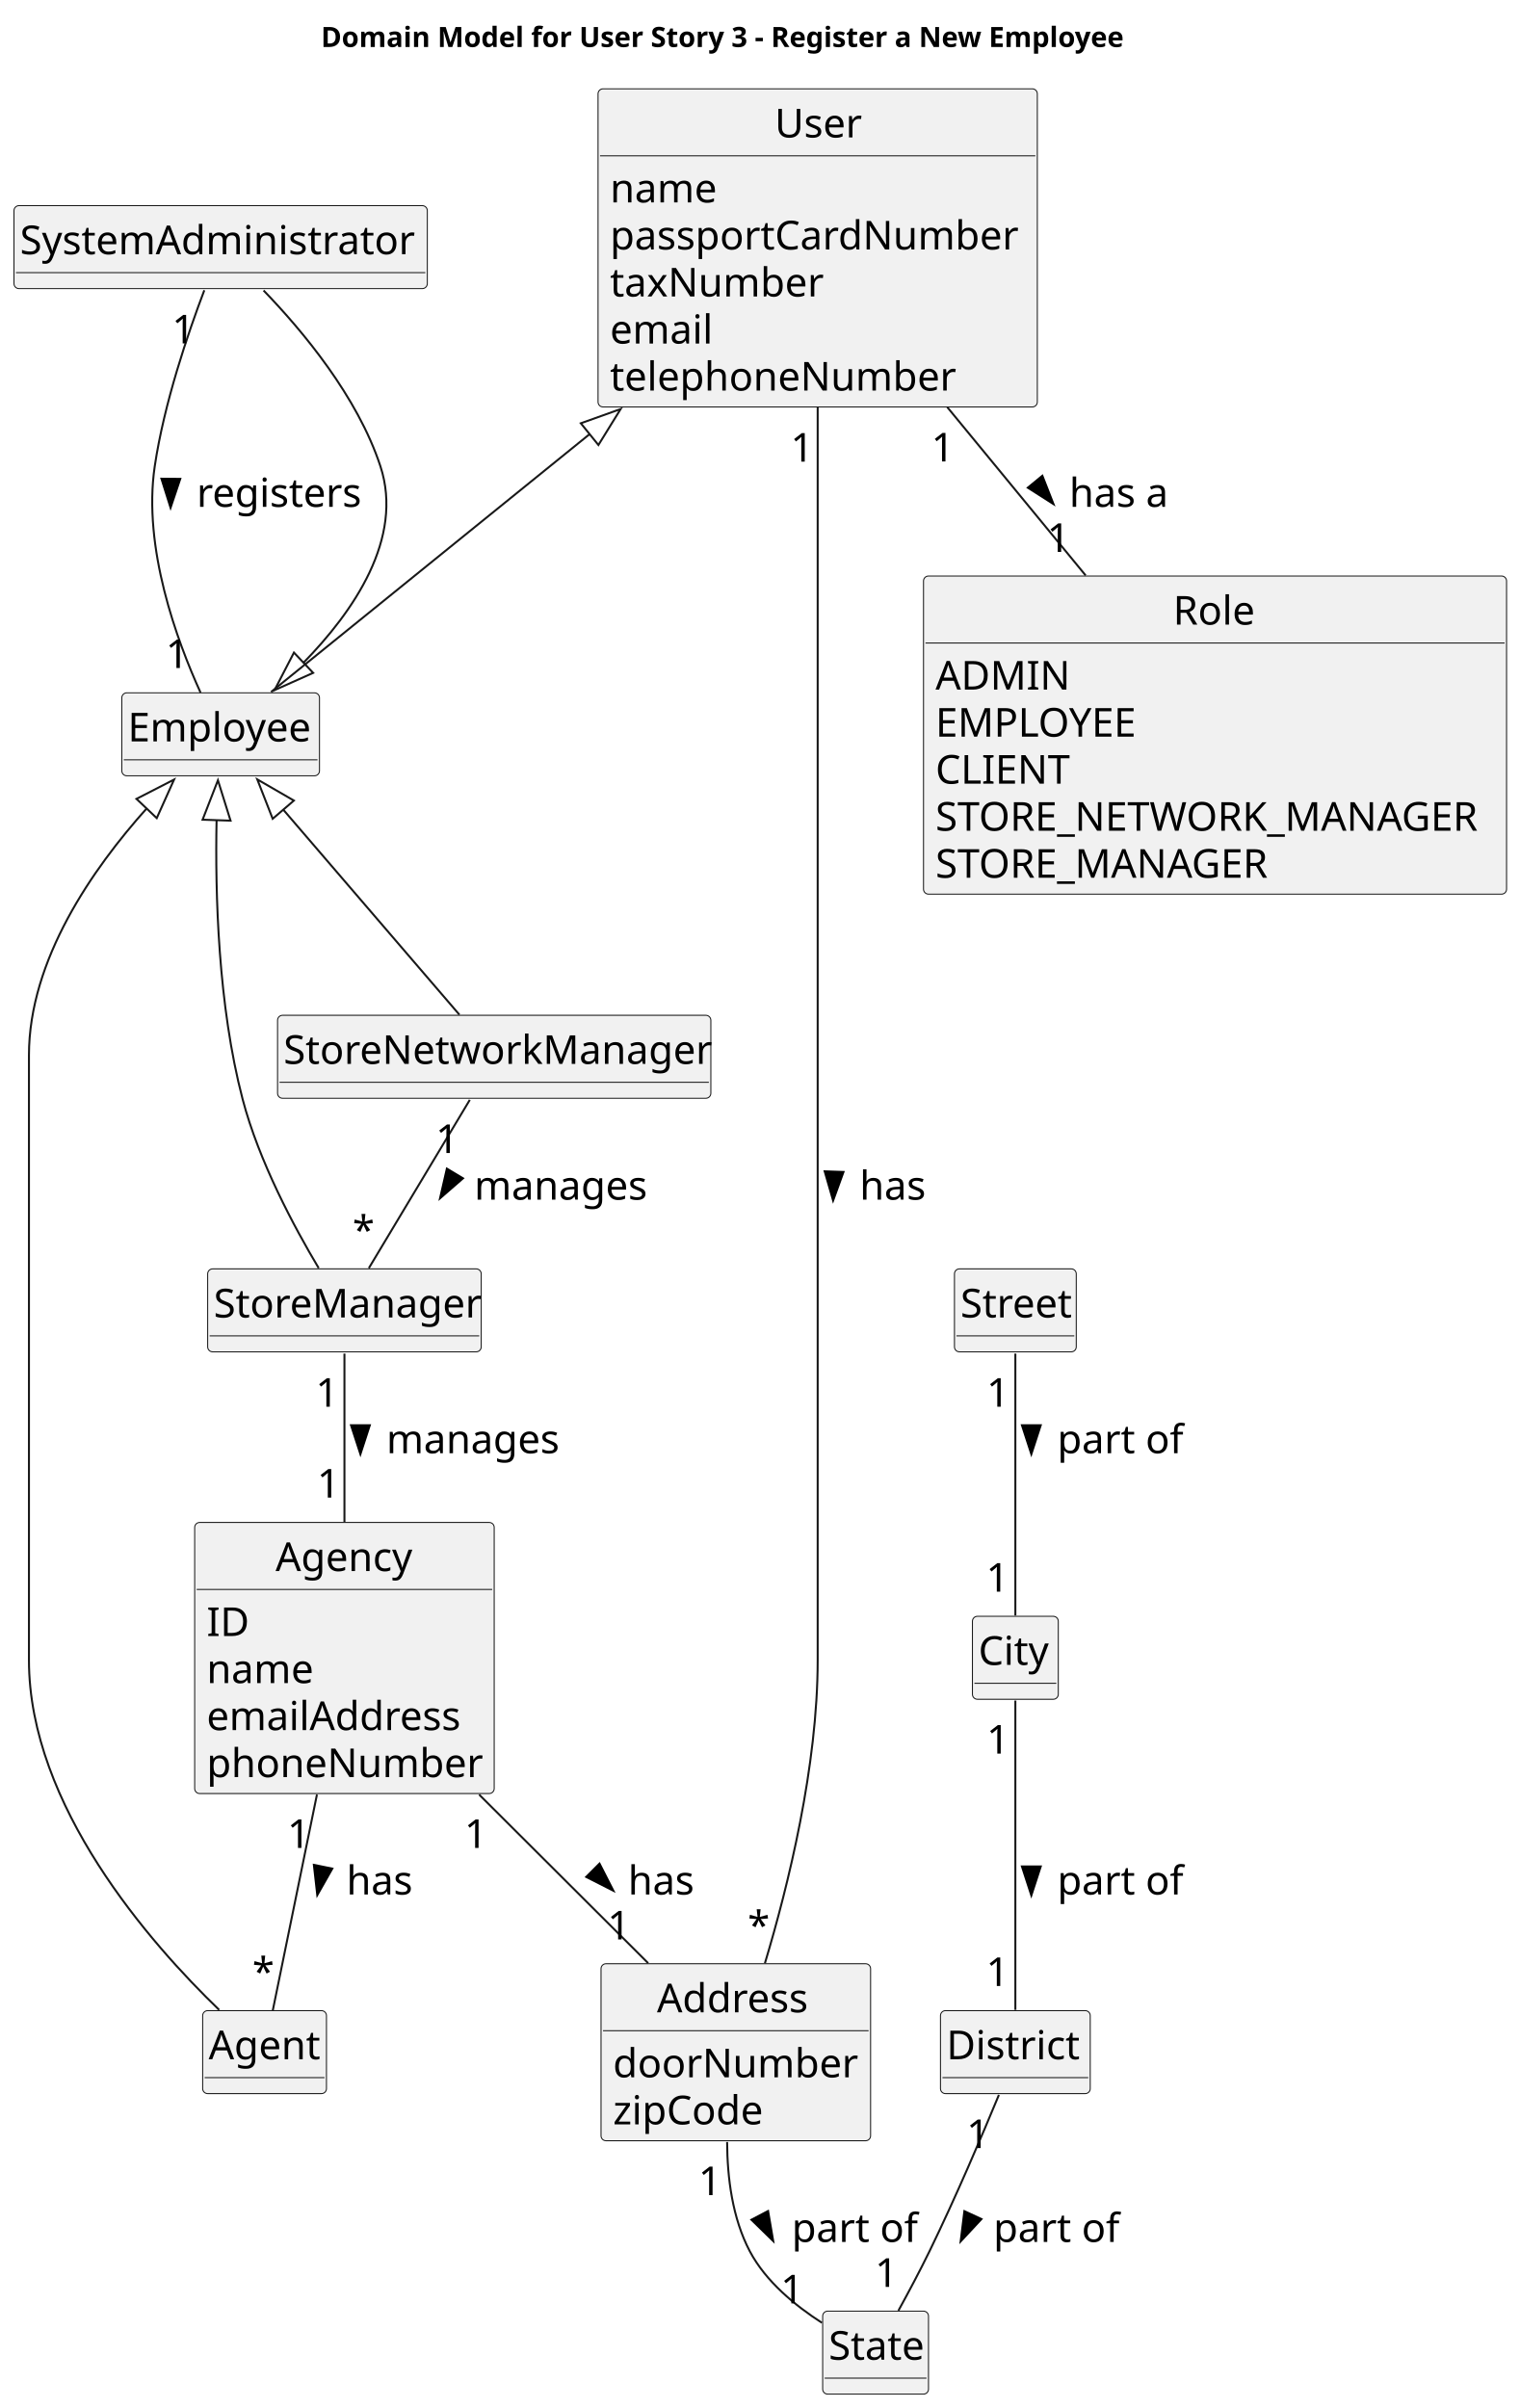
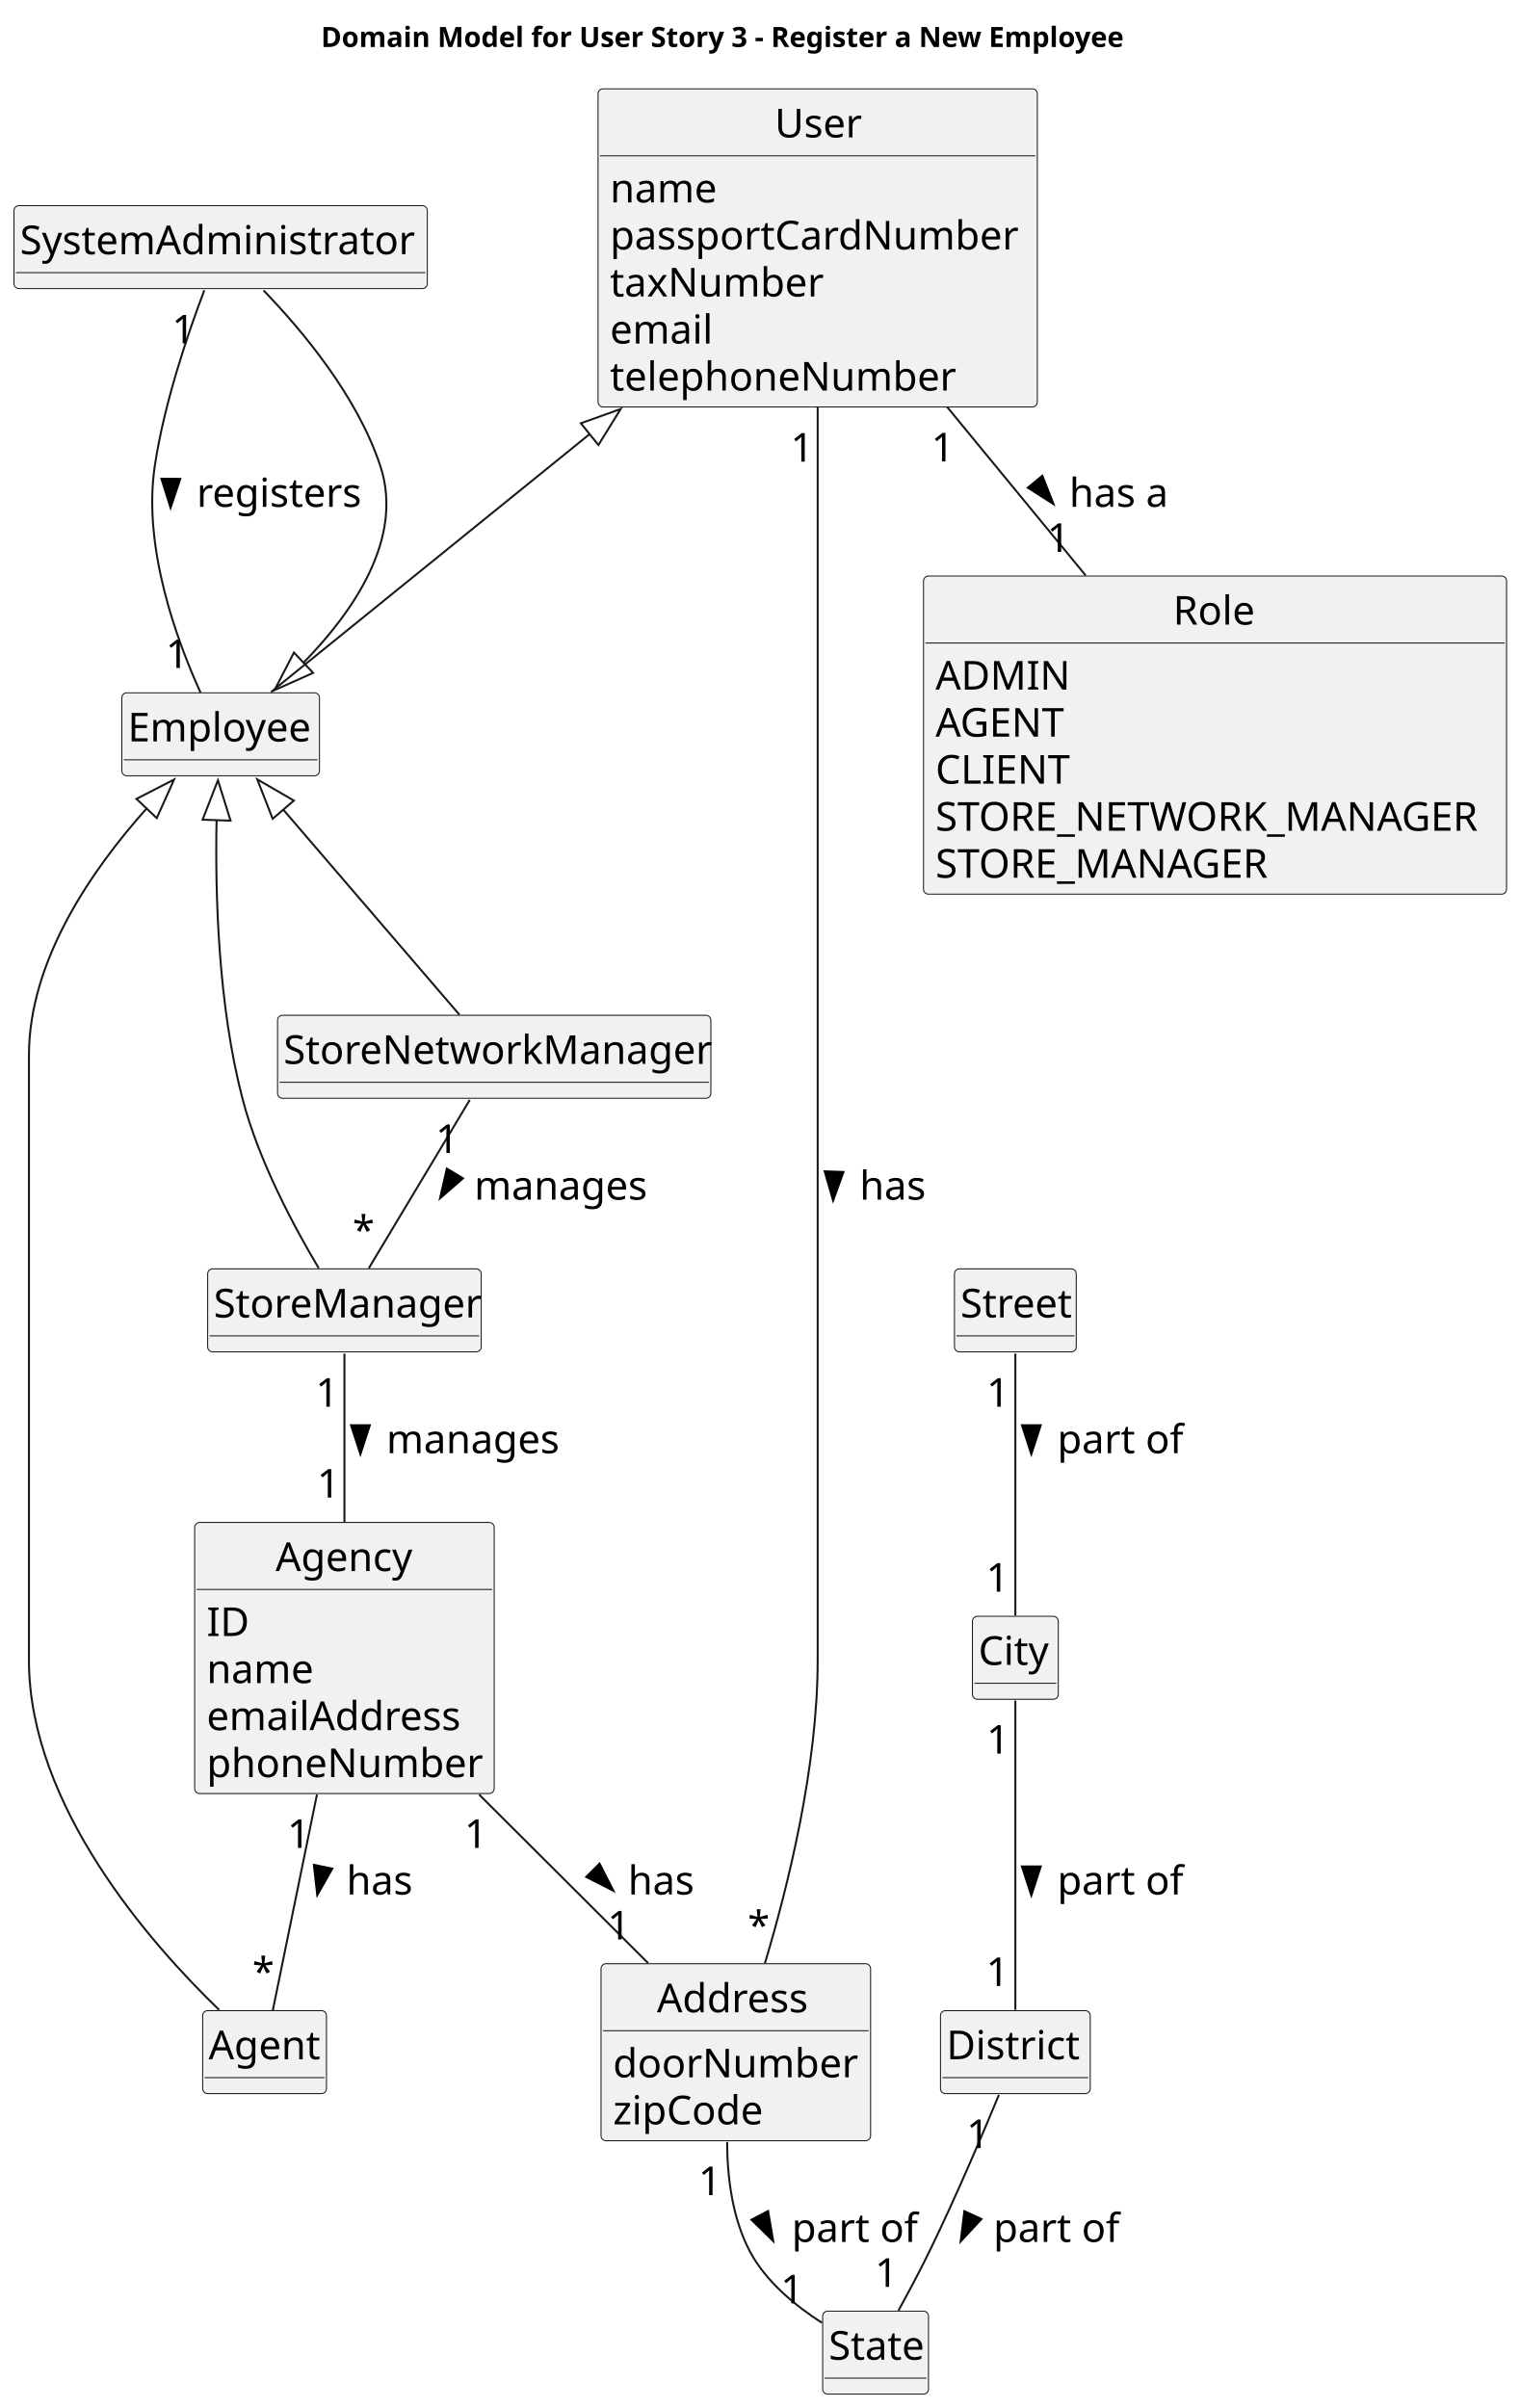
<svg xmlns="http://www.w3.org/2000/svg" contentStyleType="text/css" height="1206px" preserveAspectRatio="none" style="width:761px;height:1206px;background:#FFFFFF;" version="1.1" viewBox="0 0 761 1206" width="761px" zoomAndPan="magnify">
  <defs />
  <g>
    <text fill="#000000" font-family="sans-serif" font-size="14" font-weight="bold" lengthAdjust="spacing" textLength="426" x="160.75" y="23.535">Domain Model for User Story 3 - Register a New Employee</text>
    <g id="elem_SystemAdministrator">
      <rect codeLine="17" fill="#F1F1F1" height="41.555" id="SystemAdministrator" rx="2.5" ry="2.5" style="stroke:#181818;stroke-width:0.5;" width="207" x="7" y="102.988" />
      <text fill="#000000" font-family="sans-serif" font-size="20" lengthAdjust="spacing" textLength="201" x="10" y="127.324">SystemAdministrator</text>
      <line style="stroke:#181818;stroke-width:0.5;" x1="8" x2="213" y1="136.543" y2="136.543" />
    </g>
    <g id="elem_Employee">
      <rect codeLine="44" fill="#F1F1F1" height="41.555" id="Employee" rx="2.5" ry="2.5" style="stroke:#181818;stroke-width:0.5;" width="99" x="61" y="346.988" />
      <text fill="#000000" font-family="sans-serif" font-size="20" lengthAdjust="spacing" textLength="93" x="64" y="371.324">Employee</text>
      <line style="stroke:#181818;stroke-width:0.5;" x1="62" x2="159" y1="380.543" y2="380.543" />
    </g>
    <g id="elem_StoreManager">
      <rect codeLine="20" fill="#F1F1F1" height="41.555" id="StoreManager" rx="2.5" ry="2.5" style="stroke:#181818;stroke-width:0.5;" width="137" x="104" y="635.488" />
      <text fill="#000000" font-family="sans-serif" font-size="20" lengthAdjust="spacing" textLength="131" x="107" y="659.824">StoreManager</text>
      <line style="stroke:#181818;stroke-width:0.5;" x1="105" x2="240" y1="669.043" y2="669.043" />
    </g>
    <g id="elem_StoreNetworkManager">
      <rect codeLine="23" fill="#F1F1F1" height="41.555" id="StoreNetworkManager" rx="2.5" ry="2.5" style="stroke:#181818;stroke-width:0.5;" width="217" x="139" y="508.488" />
      <text fill="#000000" font-family="sans-serif" font-size="20" lengthAdjust="spacing" textLength="211" x="142" y="532.824">StoreNetworkManager</text>
      <line style="stroke:#181818;stroke-width:0.5;" x1="140" x2="355" y1="542.043" y2="542.043" />
    </g>
    <g id="elem_Agent">
      <rect codeLine="26" fill="#F1F1F1" height="41.555" id="Agent" rx="2.5" ry="2.5" style="stroke:#181818;stroke-width:0.5;" width="62" x="101.5" y="1006.988" />
      <text fill="#000000" font-family="sans-serif" font-size="20" lengthAdjust="spacing" textLength="56" x="104.5" y="1031.324">Agent</text>
      <line style="stroke:#181818;stroke-width:0.5;" x1="102.5" x2="162.5" y1="1040.543" y2="1040.543" />
    </g>
    <g id="elem_Agency">
      <rect codeLine="29" fill="#F1F1F1" height="135.773" id="Agency" rx="2.5" ry="2.5" style="stroke:#181818;stroke-width:0.5;" width="150" x="97.5" y="762.488" />
      <text fill="#000000" font-family="sans-serif" font-size="20" lengthAdjust="spacing" textLength="69" x="138" y="786.824">Agency</text>
      <line style="stroke:#181818;stroke-width:0.5;" x1="98.5" x2="246.5" y1="796.043" y2="796.043" />
      <text fill="#000000" font-family="sans-serif" font-size="20" lengthAdjust="spacing" textLength="21" x="103.5" y="819.379">ID</text>
      <text fill="#000000" font-family="sans-serif" font-size="20" lengthAdjust="spacing" textLength="53" x="103.5" y="842.934">name</text>
      <text fill="#000000" font-family="sans-serif" font-size="20" lengthAdjust="spacing" textLength="132" x="103.5" y="866.488">emailAddress</text>
      <text fill="#000000" font-family="sans-serif" font-size="20" lengthAdjust="spacing" textLength="138" x="103.5" y="890.043">phoneNumber</text>
    </g>
    <g id="elem_User">
      <rect codeLine="36" fill="#F1F1F1" height="159.328" id="User" rx="2.5" ry="2.5" style="stroke:#181818;stroke-width:0.5;" width="220" x="299.5" y="44.488" />
      <text fill="#000000" font-family="sans-serif" font-size="20" lengthAdjust="spacing" textLength="43" x="388" y="68.824">User</text>
      <line style="stroke:#181818;stroke-width:0.5;" x1="300.5" x2="518.5" y1="78.043" y2="78.043" />
      <text fill="#000000" font-family="sans-serif" font-size="20" lengthAdjust="spacing" textLength="53" x="305.5" y="101.379">name</text>
      <text fill="#000000" font-family="sans-serif" font-size="20" lengthAdjust="spacing" textLength="208" x="305.5" y="124.934">passportCardNumber</text>
      <text fill="#000000" font-family="sans-serif" font-size="20" lengthAdjust="spacing" textLength="108" x="305.5" y="148.488">taxNumber</text>
      <text fill="#000000" font-family="sans-serif" font-size="20" lengthAdjust="spacing" textLength="53" x="305.5" y="172.043">email</text>
      <text fill="#000000" font-family="sans-serif" font-size="20" lengthAdjust="spacing" textLength="173" x="305.5" y="195.598">telephoneNumber</text>
    </g>
    <g id="elem_Address">
      <rect codeLine="47" fill="#F1F1F1" height="88.664" id="Address" rx="2.5" ry="2.5" style="stroke:#181818;stroke-width:0.5;" width="135" x="301" y="983.488" />
      <text fill="#000000" font-family="sans-serif" font-size="20" lengthAdjust="spacing" textLength="79" x="329" y="1007.824">Address</text>
      <line style="stroke:#181818;stroke-width:0.5;" x1="302" x2="435" y1="1017.043" y2="1017.043" />
      <text fill="#000000" font-family="sans-serif" font-size="20" lengthAdjust="spacing" textLength="123" x="307" y="1040.379">doorNumber</text>
      <text fill="#000000" font-family="sans-serif" font-size="20" lengthAdjust="spacing" textLength="80" x="307" y="1063.934">zipCode</text>
    </g>
    <g id="elem_Street">
      <rect codeLine="52" fill="#F1F1F1" height="41.555" id="Street" rx="2.5" ry="2.5" style="stroke:#181818;stroke-width:0.5;" width="61" x="478" y="635.488" />
      <text fill="#000000" font-family="sans-serif" font-size="20" lengthAdjust="spacing" textLength="55" x="481" y="659.824">Street</text>
      <line style="stroke:#181818;stroke-width:0.5;" x1="479" x2="538" y1="669.043" y2="669.043" />
    </g>
    <g id="elem_City">
      <rect codeLine="55" fill="#F1F1F1" height="41.555" id="City" rx="2.5" ry="2.5" style="stroke:#181818;stroke-width:0.5;" width="43" x="487" y="809.488" />
      <text fill="#000000" font-family="sans-serif" font-size="20" lengthAdjust="spacing" textLength="37" x="490" y="833.824">City</text>
      <line style="stroke:#181818;stroke-width:0.5;" x1="488" x2="529" y1="843.043" y2="843.043" />
    </g>
    <g id="elem_District">
      <rect codeLine="58" fill="#F1F1F1" height="41.555" id="District" rx="2.5" ry="2.5" style="stroke:#181818;stroke-width:0.5;" width="75" x="471" y="1006.988" />
      <text fill="#000000" font-family="sans-serif" font-size="20" lengthAdjust="spacing" textLength="69" x="474" y="1031.324">District</text>
      <line style="stroke:#181818;stroke-width:0.5;" x1="472" x2="545" y1="1040.543" y2="1040.543" />
    </g>
    <g id="elem_State">
      <rect codeLine="61" fill="#F1F1F1" height="41.555" id="State" rx="2.5" ry="2.5" style="stroke:#181818;stroke-width:0.5;" width="53" x="412" y="1157.488" />
      <text fill="#000000" font-family="sans-serif" font-size="20" lengthAdjust="spacing" textLength="47" x="415" y="1181.824">State</text>
      <line style="stroke:#181818;stroke-width:0.5;" x1="413" x2="464" y1="1191.043" y2="1191.043" />
    </g>
    <g id="elem_Role">
      <rect codeLine="64" fill="#F1F1F1" height="159.328" id="Role" rx="2.5" ry="2.5" style="stroke:#181818;stroke-width:0.5;" width="292" x="462.5" y="288.488" />
      <text fill="#000000" font-family="sans-serif" font-size="20" lengthAdjust="spacing" textLength="42" x="587.5" y="312.824">Role</text>
      <line style="stroke:#181818;stroke-width:0.5;" x1="463.5" x2="753.5" y1="322.043" y2="322.043" />
      <text fill="#000000" font-family="sans-serif" font-size="20" lengthAdjust="spacing" textLength="67" x="468.5" y="345.379">ADMIN</text>
-       <text fill="#000000" font-family="sans-serif" font-size="20" lengthAdjust="spacing" textLength="100" x="468.5" y="368.934">EMPLOYEE</text>
+       <text fill="#000000" font-family="sans-serif" font-size="20" lengthAdjust="spacing" textLength="67" x="468.5" y="368.934">AGENT</text>
      <text fill="#000000" font-family="sans-serif" font-size="20" lengthAdjust="spacing" textLength="70" x="468.5" y="392.488">CLIENT</text>
      <text fill="#000000" font-family="sans-serif" font-size="20" lengthAdjust="spacing" textLength="280" x="468.5" y="416.043">STORE_NETWORK_MANAGER</text>
      <text fill="#000000" font-family="sans-serif" font-size="20" lengthAdjust="spacing" textLength="172" x="468.5" y="439.598">STORE_MANAGER</text>
    </g>
    <g id="link_Employee_SystemAdministrator">
      <path d="M151.75,332.158 C177,306.388 202.38,269.628 190.5,233.488 C179.02,198.578 151.53,165.678 131.99,145.458 " fill="none" id="Employee-backto-SystemAdministrator" style="stroke:#181818;stroke-width:1.0;" />
      <polygon fill="none" points="156.82,336.998,137.48,345.648,147.21,326.828,156.82,336.998" style="stroke:#181818;stroke-width:1.0;" />
    </g>
    <g id="link_SystemAdministrator_Employee">
      <path codeLine="72" d="M102.32,145.368 C94.16,166.868 82.19,201.938 77.5,233.488 C71.42,274.338 88.63,320.948 100.43,346.868 " fill="none" id="SystemAdministrator-Employee" style="stroke:#181818;stroke-width:1.0;" />
      <polygon fill="#000000" points="85.425,254.265,90.263,239.838,80.859,239.75,85.425,254.265" style="stroke:#000000;stroke-width:1.0;" />
      <text fill="#000000" font-family="sans-serif" font-size="20" lengthAdjust="spacing" textLength="83" x="98.5" y="253.824">registers</text>
      <text fill="#000000" font-family="sans-serif" font-size="20" lengthAdjust="spacing" textLength="13" x="86.109" y="172.006">1</text>
      <text fill="#000000" font-family="sans-serif" font-size="20" lengthAdjust="spacing" textLength="13" x="82.977" y="334.572">1</text>
    </g>
    <g id="link_Employee_StoreManager">
      <path d="M108.47,410.538 C107.71,447.808 109.23,503.658 121.5,550.488 C129.67,581.658 147.36,614.618 159.6,635.108 " fill="none" id="Employee-backto-StoreManager" style="stroke:#181818;stroke-width:1.0;" />
      <polygon fill="none" points="101.46,410.528,109.14,390.778,115.46,411.008,101.46,410.528" style="stroke:#181818;stroke-width:1.0;" />
    </g>
    <g id="link_Employee_StoreNetworkManager">
      <path d="M141.7,405.318 C169.07,437.178 207.86,482.338 230.07,508.198 " fill="none" id="Employee-backto-StoreNetworkManager" style="stroke:#181818;stroke-width:1.0;" />
      <polygon fill="none" points="136.56,410.068,128.84,390.338,147.18,400.948,136.56,410.068" style="stroke:#181818;stroke-width:1.0;" />
    </g>
    <g id="link_Employee_Agent">
      <path d="M73.56,404.778 C46.5,434.938 14.5,480.718 14.5,528.488 C14.5,528.488 14.5,528.488 14.5,831.488 C14.5,904.438 75.46,973.518 109.75,1006.608 " fill="none" id="Employee-backto-Agent" style="stroke:#181818;stroke-width:1.0;" />
      <polygon fill="none" points="68.34,400.098,87.19,390.418,78.5,409.738,68.34,400.098" style="stroke:#181818;stroke-width:1.0;" />
    </g>
    <g id="link_User_Employee">
      <path d="M295.37,217.358 C236.96,264.638 170.91,318.098 135.73,346.568 " fill="none" id="User-backto-Employee" style="stroke:#181818;stroke-width:1.0;" />
      <polygon fill="none" points="290.88,211.988,310.83,204.848,299.69,222.868,290.88,211.988" style="stroke:#181818;stroke-width:1.0;" />
    </g>
    <g id="link_User_Address">
      <path codeLine="73" d="M409.5,203.728 C409.5,251.058 409.5,312.478 409.5,366.988 C409.5,366.988 409.5,366.988 409.5,831.488 C409.5,884.548 394.86,944.018 383.07,983.278 " fill="none" id="User-Address" style="stroke:#181818;stroke-width:1.0;" />
      <polygon fill="#000000" points="417.229,601.261,422.419,586.957,413.02,586.638,417.229,601.261" style="stroke:#000000;stroke-width:1.0;" />
      <text fill="#000000" font-family="sans-serif" font-size="20" lengthAdjust="spacing" textLength="33" x="430.5" y="600.824">has</text>
      <text fill="#000000" font-family="sans-serif" font-size="20" lengthAdjust="spacing" textLength="13" x="395.921" y="231.2">1</text>
      <text fill="#000000" font-family="sans-serif" font-size="20" lengthAdjust="spacing" textLength="10" x="374.476" y="971.424">*</text>
    </g>
    <g id="link_User_Role">
      <path codeLine="74" d="M474.38,203.888 C496.62,230.928 521.48,261.168 543.7,288.188 " fill="none" id="User-Role" style="stroke:#181818;stroke-width:1.0;" />
      <polygon fill="#000000" points="527.581,252.445,522.021,238.28,514.757,244.253,527.581,252.445" style="stroke:#000000;stroke-width:1.0;" />
      <text fill="#000000" font-family="sans-serif" font-size="20" lengthAdjust="spacing" textLength="50" x="535.5" y="253.824">has a</text>
      <text fill="#000000" font-family="sans-serif" font-size="20" lengthAdjust="spacing" textLength="13" x="466.397" y="231.089">1</text>
      <text fill="#000000" font-family="sans-serif" font-size="20" lengthAdjust="spacing" textLength="13" x="524.35" y="276.403">1</text>
    </g>
    <g id="link_Address_State">
      <path codeLine="75" d="M364.15,1072.778 C364.22,1090.648 366.78,1110.958 375.5,1127.488 C383.51,1142.678 398.37,1154.818 411.64,1163.328 " fill="none" id="Address-State" style="stroke:#181818;stroke-width:1.0;" />
      <polygon fill="#000000" points="387.216,1122.35,384.658,1107.35,376.33,1111.718,387.216,1122.35" style="stroke:#000000;stroke-width:1.0;" />
      <text fill="#000000" font-family="sans-serif" font-size="20" lengthAdjust="spacing" textLength="64" x="396.5" y="1122.824">part of</text>
      <text fill="#000000" font-family="sans-serif" font-size="20" lengthAdjust="spacing" textLength="13" x="349.76" y="1099.383">1</text>
      <text fill="#000000" font-family="sans-serif" font-size="20" lengthAdjust="spacing" textLength="13" x="390.925" y="1153.615">1</text>
    </g>
    <g id="link_Street_City">
      <path codeLine="76" d="M508.5,677.898 C508.5,710.998 508.5,776.018 508.5,809.108 " fill="none" id="Street-City" style="stroke:#181818;stroke-width:1.0;" />
      <polygon fill="#000000" points="516.5,728.266,521.202,713.793,511.798,713.793,516.5,728.266" style="stroke:#000000;stroke-width:1.0;" />
      <text fill="#000000" font-family="sans-serif" font-size="20" lengthAdjust="spacing" textLength="64" x="529.5" y="727.824">part of</text>
      <text fill="#000000" font-family="sans-serif" font-size="20" lengthAdjust="spacing" textLength="13" x="494.078" y="704.543">1</text>
      <text fill="#000000" font-family="sans-serif" font-size="20" lengthAdjust="spacing" textLength="13" x="493.834" y="797.147">1</text>
    </g>
    <g id="link_City_District">
      <path codeLine="77" d="M508.5,851.678 C508.5,889.138 508.5,969.018 508.5,1006.618 " fill="none" id="City-District" style="stroke:#181818;stroke-width:1.0;" />
      <polygon fill="#000000" points="516.5,949.266,521.202,934.793,511.798,934.793,516.5,949.266" style="stroke:#000000;stroke-width:1.0;" />
      <text fill="#000000" font-family="sans-serif" font-size="20" lengthAdjust="spacing" textLength="64" x="529.5" y="948.824">part of</text>
      <text fill="#000000" font-family="sans-serif" font-size="20" lengthAdjust="spacing" textLength="13" x="494.078" y="878.274">1</text>
      <text fill="#000000" font-family="sans-serif" font-size="20" lengthAdjust="spacing" textLength="13" x="493.834" y="994.659">1</text>
    </g>
    <g id="link_District_State">
      <path codeLine="78" d="M500.25,1049.208 C491.94,1069.278 478.49,1100.818 465.5,1127.488 C460.66,1137.418 454.89,1148.228 449.92,1157.258 " fill="none" id="District-State" style="stroke:#181818;stroke-width:1.0;" />
      <polygon fill="#000000" points="481.122,1122.517,491.495,1111.384,482.97,1107.413,481.122,1122.517" style="stroke:#000000;stroke-width:1.0;" />
      <text fill="#000000" font-family="sans-serif" font-size="20" lengthAdjust="spacing" textLength="64" x="497.5" y="1122.824">part of</text>
      <text fill="#000000" font-family="sans-serif" font-size="20" lengthAdjust="spacing" textLength="13" x="484.023" y="1075.811">1</text>
      <text fill="#000000" font-family="sans-serif" font-size="20" lengthAdjust="spacing" textLength="13" x="438.181" y="1145.335">1</text>
    </g>
    <g id="link_Agency_Address">
      <path codeLine="79" d="M239.95,898.768 C267.97,926.708 299.68,958.348 324.6,983.208 " fill="none" id="Agency-Address" style="stroke:#181818;stroke-width:1.0;" />
      <polygon fill="#000000" points="307.164,946.915,300.239,933.366,293.597,940.024,307.164,946.915" style="stroke:#000000;stroke-width:1.0;" />
      <text fill="#000000" font-family="sans-serif" font-size="20" lengthAdjust="spacing" textLength="33" x="314.5" y="948.824">has</text>
      <text fill="#000000" font-family="sans-serif" font-size="20" lengthAdjust="spacing" textLength="13" x="232.569" y="925.495">1</text>
      <text fill="#000000" font-family="sans-serif" font-size="20" lengthAdjust="spacing" textLength="13" x="304.197" y="971.343">1</text>
    </g>
    <g id="link_StoreNetworkManager_StoreManager">
      <path codeLine="80" d="M235.28,550.848 C221.34,574.098 198.66,611.898 184.71,635.138 " fill="none" id="StoreNetworkManager-StoreManager" style="stroke:#181818;stroke-width:1.0;" />
      <polygon fill="#000000" points="220.384,600.126,231.862,590.135,223.797,585.297,220.384,600.126" style="stroke:#000000;stroke-width:1.0;" />
      <text fill="#000000" font-family="sans-serif" font-size="20" lengthAdjust="spacing" textLength="86" x="237.5" y="600.824">manages</text>
      <text fill="#000000" font-family="sans-serif" font-size="20" lengthAdjust="spacing" textLength="13" x="218.185" y="577.482">1</text>
      <text fill="#000000" font-family="sans-serif" font-size="20" lengthAdjust="spacing" textLength="10" x="176.558" y="623.184">*</text>
    </g>
    <g id="link_StoreManager_Agency">
      <path codeLine="81" d="M172.5,677.898 C172.5,698.718 172.5,732.168 172.5,762.358 " fill="none" id="StoreManager-Agency" style="stroke:#181818;stroke-width:1.0;" />
      <polygon fill="#000000" points="180.5,728.266,185.202,713.793,175.798,713.793,180.5,728.266" style="stroke:#000000;stroke-width:1.0;" />
      <text fill="#000000" font-family="sans-serif" font-size="20" lengthAdjust="spacing" textLength="86" x="193.5" y="727.824">manages</text>
      <text fill="#000000" font-family="sans-serif" font-size="20" lengthAdjust="spacing" textLength="13" x="158.078" y="704.543">1</text>
      <text fill="#000000" font-family="sans-serif" font-size="20" lengthAdjust="spacing" textLength="13" x="158.789" y="750.027">1</text>
    </g>
    <g id="link_Agency_Agent">
      <path codeLine="82" d="M158.73,898.768 C150.96,936.768 141.79,981.578 136.61,1006.908 " fill="none" id="Agency-Agent" style="stroke:#181818;stroke-width:1.0;" />
      <polygon fill="#000000" points="158.897,949.103,166.404,935.867,157.19,933.982,158.897,949.103" style="stroke:#000000;stroke-width:1.0;" />
      <text fill="#000000" font-family="sans-serif" font-size="20" lengthAdjust="spacing" textLength="33" x="173.5" y="948.824">has</text>
      <text fill="#000000" font-family="sans-serif" font-size="20" lengthAdjust="spacing" textLength="13" x="143.861" y="925.495">1</text>
      <text fill="#000000" font-family="sans-serif" font-size="20" lengthAdjust="spacing" textLength="10" x="126.371" y="994.623">*</text>
    </g>
  </g>
</svg>
